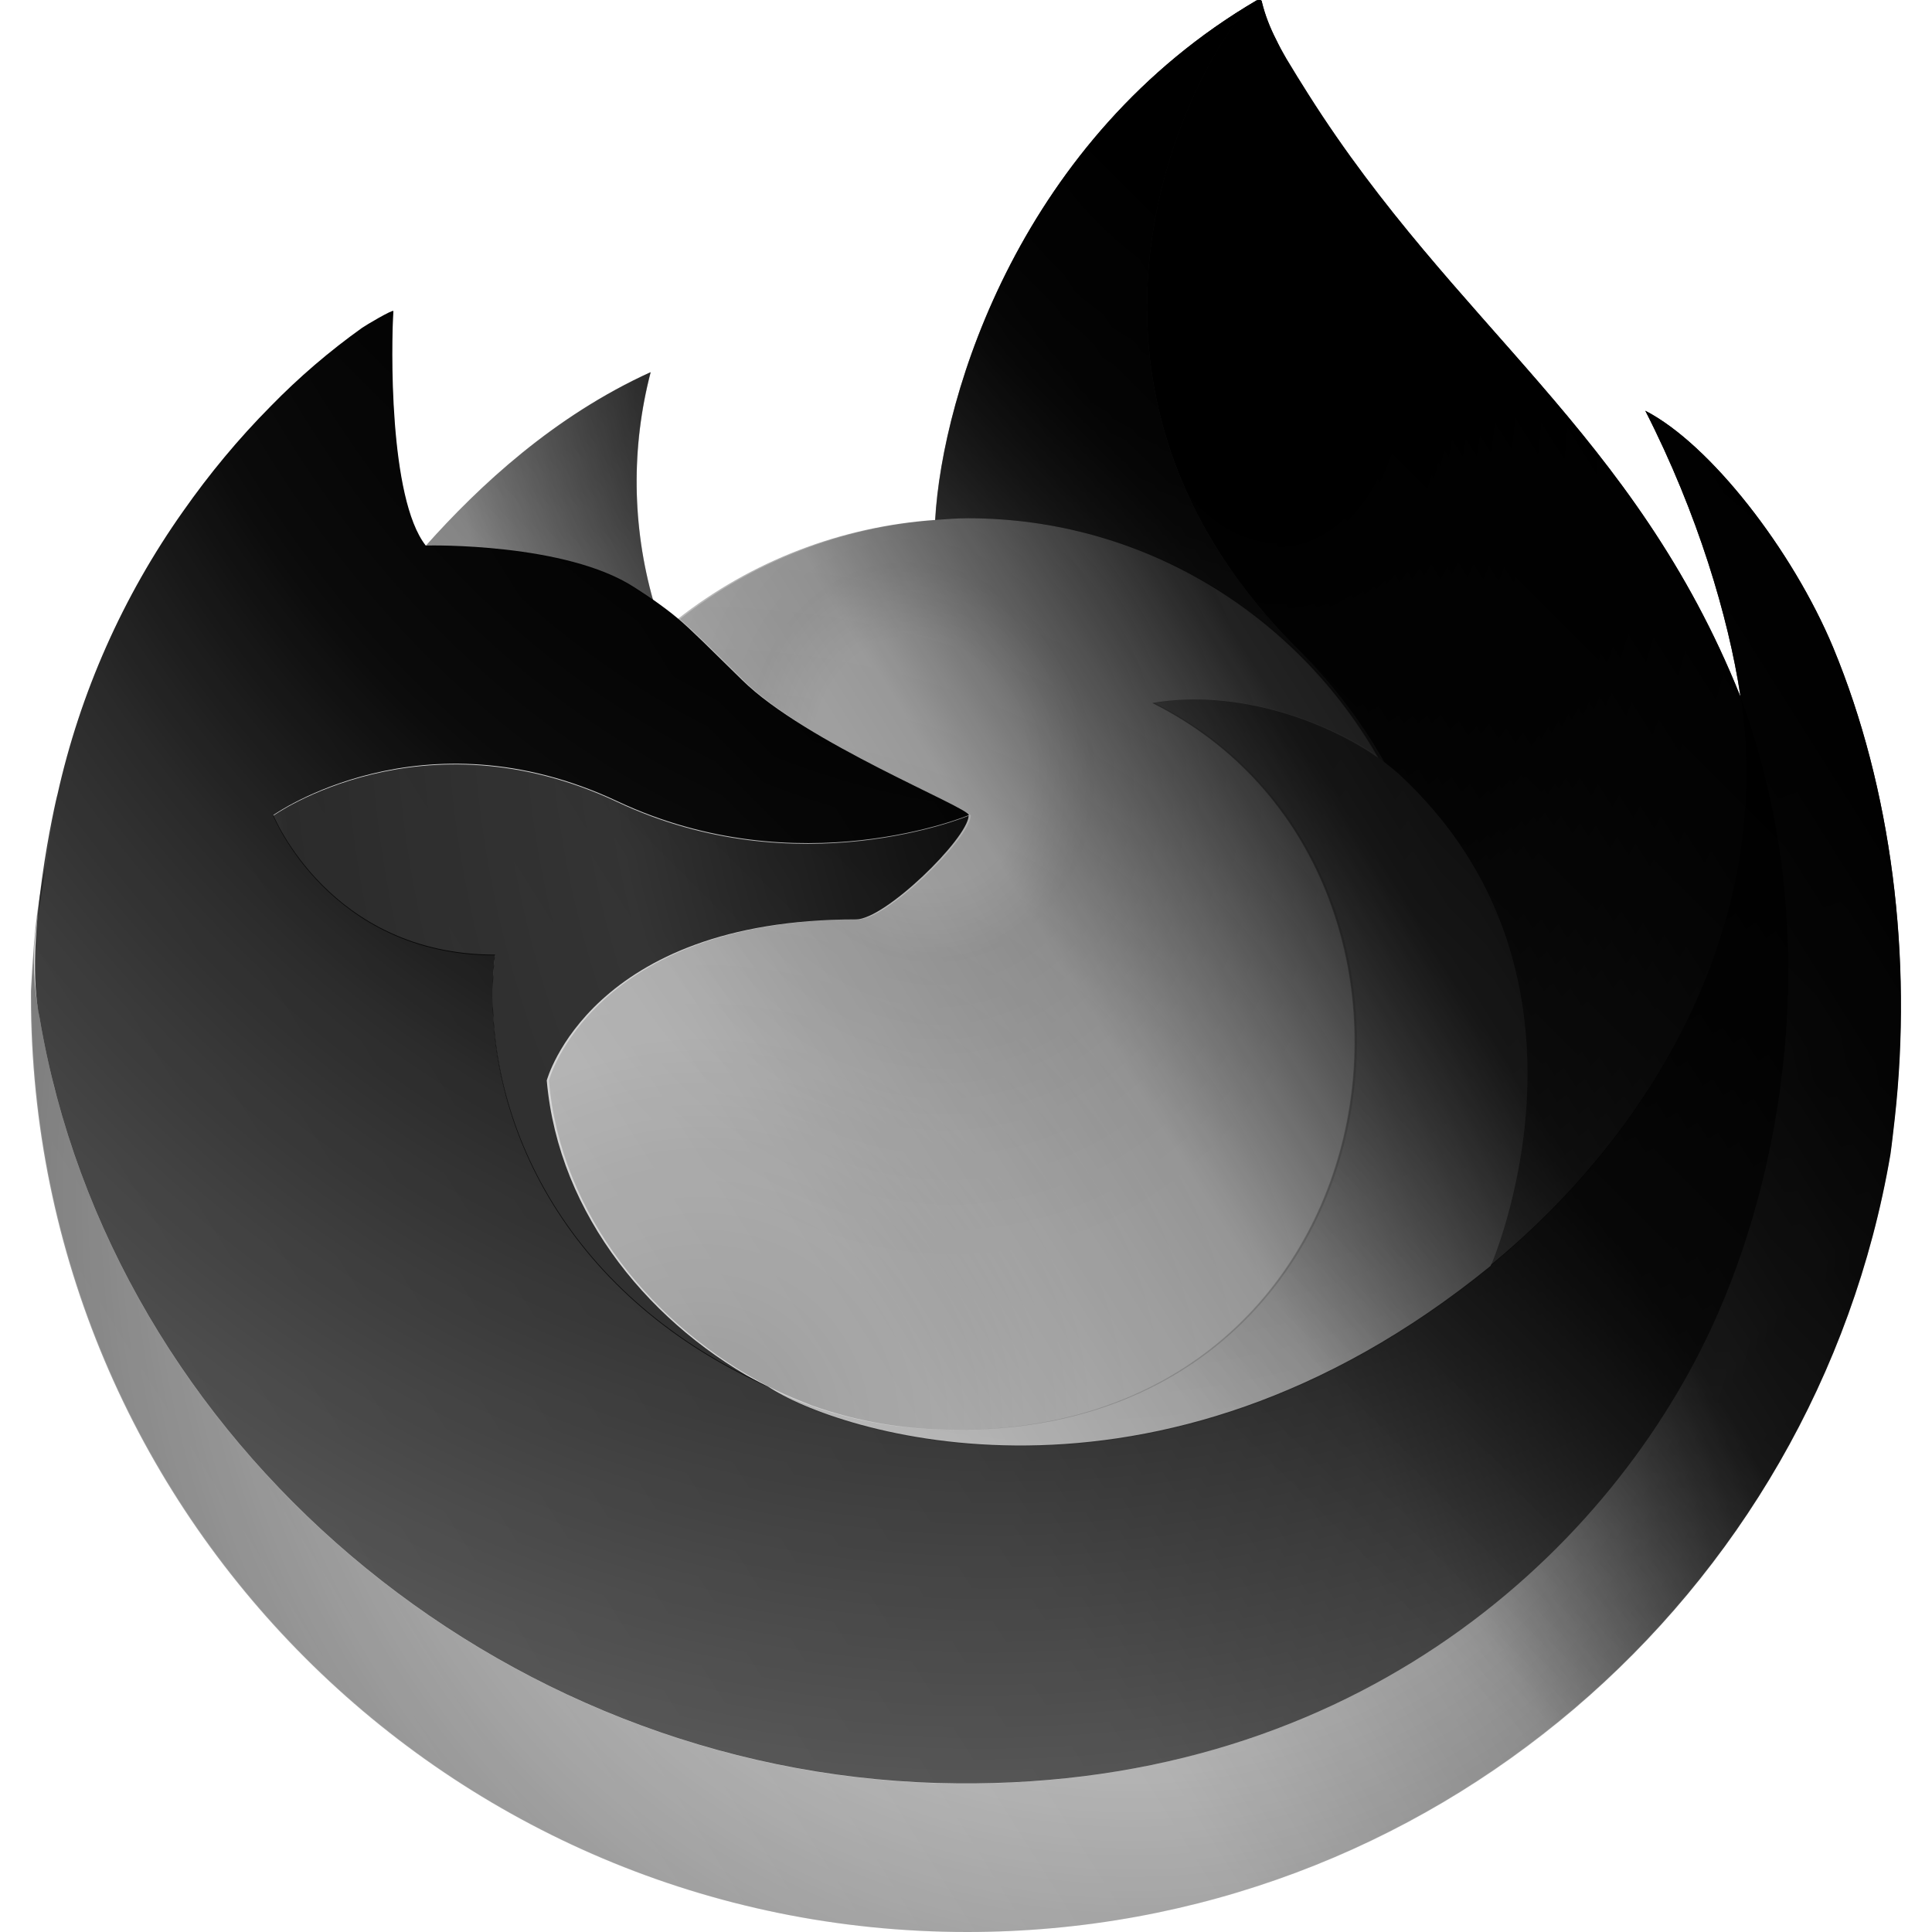
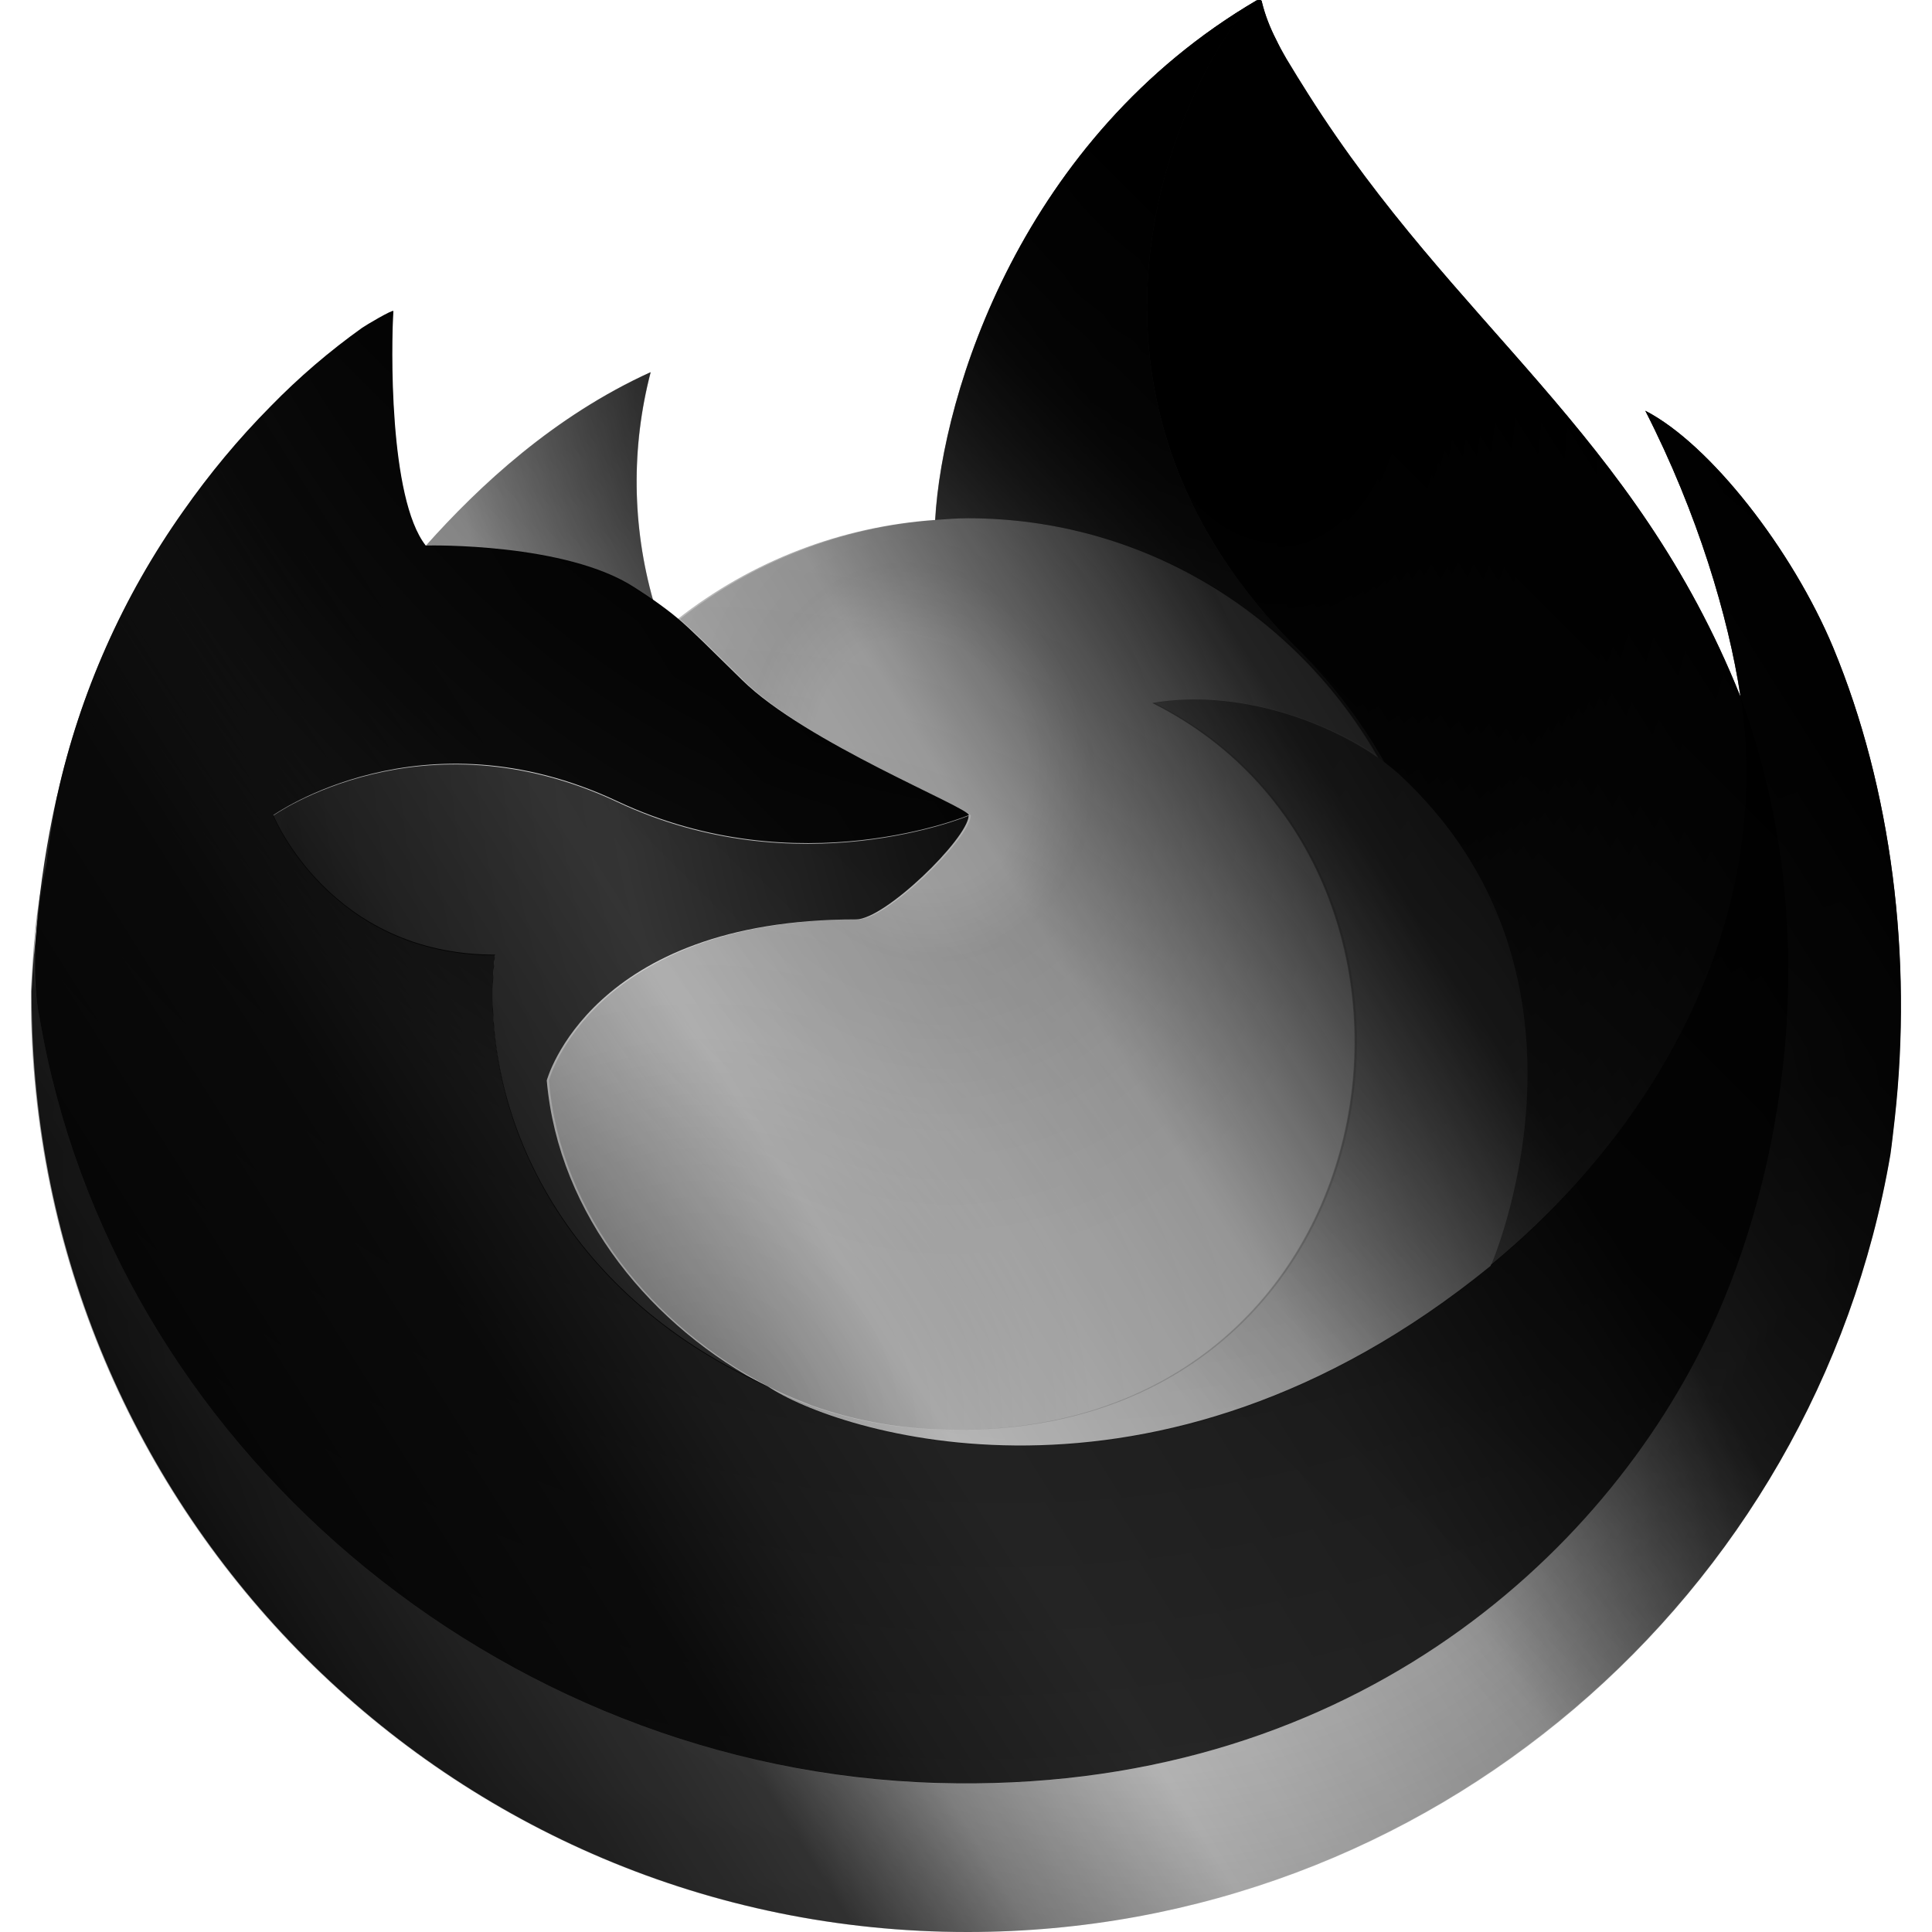
<svg xmlns="http://www.w3.org/2000/svg" viewBox="0 0 24 24">
  <g transform="scale(0.3)">
    <defs>
      <linearGradient id="a" x1="74.808" x2="7.74" y1="738.545" y2="780.792" gradientTransform="translate(0 -718)" gradientUnits="userSpaceOnUse">
        <stop offset="0" stop-color="currentColor" stop-opacity="1" />
        <stop offset=".13" stop-color="currentColor" stop-opacity=".95" />
        <stop offset=".29" stop-color="currentColor" stop-opacity=".85" />
        <stop offset=".46" stop-color="currentColor" stop-opacity=".32" />
        <stop offset=".64" stop-color="currentColor" stop-opacity=".18" />
-         <stop offset=".82" stop-color="currentColor" stop-opacity=".15" />
-         <stop offset="1" stop-color="currentColor" stop-opacity=".12" />
+         <stop offset=".74" stop-color="currentColor" stop-opacity=".4" />
+         <stop offset=".82" stop-color="currentColor" stop-opacity=".75" />
+         <stop offset="1" stop-color="currentColor" stop-opacity=".9" />
      </linearGradient>
      <radialGradient id="b" cx="-711.744" cy="-14.957" r="1.333" gradientTransform="matrix(-23.5301 55.8694 -59 -24.8486 -17564.713 39405.77)" gradientUnits="userSpaceOnUse">
        <stop offset="0" stop-color="currentColor" stop-opacity=".4" />
        <stop offset=".65" stop-color="currentColor" stop-opacity=".1" />
      </radialGradient>
      <radialGradient id="c" cx="-705.934" cy="12.062" r="1.333" gradientTransform="translate(42793.129 -680.7689) scale(60.5531)" gradientUnits="userSpaceOnUse">
        <stop offset=".25" stop-color="currentColor" stop-opacity="0" />
        <stop offset=".42" stop-color="currentColor" stop-opacity=".18" />
        <stop offset=".73" stop-color="currentColor" stop-opacity=".55" />
        <stop offset=".94" stop-color="currentColor" stop-opacity=".8" />
      </radialGradient>
      <radialGradient id="d" cx="-701.254" cy="16.393" r="1.333" gradientTransform="translate(30752.75 -719.2598) scale(43.7736)" gradientUnits="userSpaceOnUse">
        <stop offset=".18" stop-color="currentColor" stop-opacity="1" />
        <stop offset=".33" stop-color="currentColor" stop-opacity=".85" />
        <stop offset=".37" stop-color="currentColor" stop-opacity=".8" />
        <stop offset=".41" stop-color="currentColor" stop-opacity=".7" />
        <stop offset=".48" stop-color="currentColor" stop-opacity=".55" />
        <stop offset=".56" stop-color="currentColor" stop-opacity=".42" />
        <stop offset=".63" stop-color="currentColor" stop-opacity=".35" />
        <stop offset=".69" stop-color="currentColor" stop-opacity=".3" />
        <stop offset=".74" stop-color="currentColor" stop-opacity=".28" />
      </radialGradient>
      <radialGradient id="e" cx="-692.835" cy="25.393" r="1.333" gradientTransform="translate(20022.398 -673.6136) scale(28.8575)" gradientUnits="userSpaceOnUse">
        <stop offset=".07" stop-color="currentColor" stop-opacity=".18" />
        <stop offset=".13" stop-color="currentColor" stop-opacity=".16" />
        <stop offset=".21" stop-color="currentColor" stop-opacity=".14" />
        <stop offset=".3" stop-color="currentColor" stop-opacity=".12" />
        <stop offset=".39" stop-color="currentColor" stop-opacity=".09" />
        <stop offset=".42" stop-color="currentColor" stop-opacity=".08" />
        <stop offset=".74" stop-color="currentColor" stop-opacity=".05" />
        <stop offset=".97" stop-color="currentColor" stop-opacity=".03" />
      </radialGradient>
      <radialGradient id="f" cx="-683.145" cy="48.979" r="1.333" gradientTransform="matrix(14.8399 -3.6717 4.3134 17.4334 9964.723 -3330.59)" gradientUnits="userSpaceOnUse">
        <stop offset=".22" stop-color="currentColor" stop-opacity=".08" />
        <stop offset=".34" stop-color="currentColor" stop-opacity=".14" />
        <stop offset=".44" stop-color="currentColor" stop-opacity=".13" />
        <stop offset=".57" stop-color="currentColor" stop-opacity=".11" />
        <stop offset=".64" stop-color="currentColor" stop-opacity=".1" />
        <stop offset=".86" stop-color="currentColor" stop-opacity=".08" />
      </radialGradient>
      <radialGradient id="g" cx="-682.791" cy="34.773" r="1.333" gradientTransform="translate(14209.358 -707.9966) scale(20.7439)" gradientUnits="userSpaceOnUse">
        <stop offset=".03" stop-color="currentColor" stop-opacity="1" />
        <stop offset=".62" stop-color="currentColor" stop-opacity=".8" />
        <stop offset=".72" stop-color="currentColor" stop-opacity=".65" />
        <stop offset=".93" stop-color="currentColor" stop-opacity=".4" />
        <stop offset="1" stop-color="currentColor" stop-opacity=".3" />
      </radialGradient>
      <radialGradient id="h" cx="-711.743" cy="-13.057" r="1.333" gradientTransform="matrix(-18.9321 82.9278 -65.0914 -14.8601 -14274.707 58808.965)" gradientUnits="userSpaceOnUse">
        <stop offset=".2" stop-color="currentColor" stop-opacity=".85" />
        <stop offset=".29" stop-color="currentColor" stop-opacity=".92" />
        <stop offset=".41" stop-color="currentColor" stop-opacity="1" />
        <stop offset=".54" stop-color="currentColor" stop-opacity=".95" />
-         <stop offset=".64" stop-color="currentColor" stop-opacity=".8" />
-         <stop offset=".94" stop-color="currentColor" stop-opacity=".5" />
+         <stop offset=".64" stop-color="currentColor" stop-opacity=".85" />
+         <stop offset=".94" stop-color="currentColor" stop-opacity=".8" />
      </radialGradient>
      <radialGradient id="i" cx="-705.744" cy="-15.307" r="1.333" gradientTransform="matrix(6.8048 64.4667 -42.375 4.4729 4206.154 45579.98)" gradientUnits="userSpaceOnUse">
        <stop offset=".09" stop-color="currentColor" stop-opacity="1" />
        <stop offset=".14" stop-color="currentColor" stop-opacity=".9" />
        <stop offset=".26" stop-color="currentColor" stop-opacity=".8" />
        <stop offset=".29" stop-color="currentColor" stop-opacity=".7" />
        <stop offset=".4" stop-color="currentColor" stop-opacity=".55" />
        <stop offset=".5" stop-color="currentColor" stop-opacity=".42" />
        <stop offset=".59" stop-color="currentColor" stop-opacity=".35" />
        <stop offset=".67" stop-color="currentColor" stop-opacity=".3" />
        <stop offset=".74" stop-color="currentColor" stop-opacity=".28" />
      </radialGradient>
      <radialGradient id="j" cx="-704.783" cy="13.103" r="1.333" gradientTransform="translate(38982.238 -700.314) scale(55.2472)" gradientUnits="userSpaceOnUse">
        <stop offset="0" stop-color="currentColor" stop-opacity=".25" />
        <stop offset=".12" stop-color="currentColor" stop-opacity=".22" />
        <stop offset=".25" stop-color="currentColor" stop-opacity=".18" />
        <stop offset=".34" stop-color="currentColor" stop-opacity=".18" />
        <stop offset=".78" stop-color="currentColor" stop-opacity=".05" />
      </radialGradient>
      <radialGradient id="k" cx="-705.819" cy="12.014" r="1.333" gradientTransform="translate(42655.824 -697.0847) scale(60.3433)" gradientUnits="userSpaceOnUse">
        <stop offset=".19" stop-color="currentColor" stop-opacity="1" />
        <stop offset=".49" stop-color="currentColor" stop-opacity=".75" />
        <stop offset=".66" stop-color="currentColor" stop-opacity=".8" />
        <stop offset=".7" stop-color="currentColor" stop-opacity=".65" />
        <stop offset=".79" stop-color="currentColor" stop-opacity=".5" />
        <stop offset=".91" stop-color="currentColor" stop-opacity=".3" />
      </radialGradient>
      <linearGradient id="l" x1="70.023" x2="15.276" y1="730.068" y2="784.815" gradientTransform="translate(0 -718)" gradientUnits="userSpaceOnUse">
        <stop offset="0" stop-color="currentColor" stop-opacity=".7" />
        <stop offset=".61" stop-color="currentColor" stop-opacity="0" />
      </linearGradient>
    </defs>
    <path fill="url(#a)" d="M75.91 26.82c-1.69-4.05-5.1-8.43-7.78-9.81 2.18 4.27 3.44 8.56 3.93 11.76v.06C67.68 17.91 60.24 13.51 54.17 3.92c-.31-.49-.61-.97-.92-1.49-.17-.29-.3-.55-.42-.8-.25-.49-.45-1-.58-1.53 0-.03-.01-.05-.02-.07-.02-.02-.04-.03-.06-.03-.02-.01-.05-.01-.07 0l-.02.01c-.01 0-.02.01-.03.01l.01-.02c-9.74 5.7-13.04 16.25-13.34 21.53-3.89.27-7.61 1.7-10.67 4.11-.32-.27-.66-.52-1-.76-.88-3.09-.92-6.36-.11-9.47-3.98 1.81-7.08 4.68-9.33 7.21h.01c-1.54-1.95-1.43-8.37-1.34-9.71-.02-.08-1.15.59-1.29.69-1.36.97-2.62 2.05-3.79 3.25-1.33 1.34-2.54 2.8-3.62 4.34-2.5 3.53-4.27 7.52-5.21 11.74-.02.08-.03.17-.05.26-.07.34-.34 2.05-.38 2.42v.08c-.34 1.76-.55 3.55-.63 5.35v.2C1.31 62.65 18.66 80 40.07 80c19.17 0 35.09-13.92 38.21-32.2.07-.49.12-.99.18-1.49.74-6.66-.13-13.65-2.55-19.49zM31.23 57.16c.18.09.35.18.54.26l.03.02c-.19-.09-.38-.19-.57-.28zm40.84-28.31v-.04.04z" />
    <path fill="url(#b)" d="M75.91 26.82c-1.69-4.05-5.1-8.43-7.78-9.81 2.18 4.27 3.44 8.56 3.93 11.76v.08c3.66 9.91 1.66 20-1.21 26.16-4.44 9.53-15.2 19.3-32.02 18.83-18.18-.52-34.2-14.01-37.19-31.69-.55-2.79 0-4.2.27-6.46-.33 1.74-.46 2.25-.63 5.35v.2C1.28 62.65 18.63 80 40.04 80c19.17 0 35.09-13.92 38.21-32.2.07-.5.12-.99.18-1.49.77-6.66-.1-13.65-2.52-19.49z" />
    <path fill="url(#c)" d="M75.91 26.82c-1.69-4.05-5.1-8.43-7.78-9.81 2.18 4.27 3.44 8.56 3.93 11.76v.08c3.66 9.91 1.66 20-1.21 26.16-4.44 9.53-15.2 19.3-32.02 18.83-18.18-.52-34.2-14.01-37.19-31.69-.55-2.79 0-4.2.27-6.46-.33 1.74-.46 2.25-.63 5.35v.2C1.28 62.65 18.63 80 40.04 80c19.17 0 35.09-13.92 38.21-32.2.07-.5.12-.99.18-1.49.77-6.66-.1-13.65-2.52-19.49z" />
    <path fill="url(#d)" d="m57.08 31.38.24.18c-.97-1.73-2.18-3.31-3.6-4.7C41.67 14.81 50.56.73 52.06.02l.01-.02c-9.74 5.7-13.04 16.25-13.34 21.53.45-.03.9-.07 1.36-.07 7.27 0 13.6 3.99 16.99 9.92z" />
    <path fill="url(#e)" d="M40.2 33.78c-.06.96-3.47 4.29-4.66 4.29-11.02 0-12.81 6.67-12.81 6.67.49 5.62 4.4 10.24 9.13 12.69.22.11.43.21.65.31.38.17.76.32 1.14.47 1.62.57 3.32.9 5.04.97 19.32.91 23.06-23.1 9.12-30.07 3.57-.62 7.28.82 9.35 2.27-3.39-5.92-9.72-9.92-16.98-9.92-.46 0-.92.04-1.36.07-3.89.27-7.61 1.7-10.67 4.11.59.5 1.26 1.17 2.66 2.55 2.62 2.59 9.37 5.27 9.39 5.59z" />
    <path fill="url(#f)" d="M40.2 33.78c-.06.96-3.47 4.29-4.66 4.29-11.02 0-12.81 6.67-12.81 6.67.49 5.62 4.4 10.24 9.13 12.69.22.11.43.21.65.31.38.17.76.32 1.14.47 1.62.57 3.32.9 5.04.97 19.32.91 23.06-23.1 9.12-30.07 3.57-.62 7.28.82 9.35 2.27-3.39-5.92-9.72-9.92-16.98-9.92-.46 0-.92.04-1.36.07-3.89.27-7.61 1.7-10.67 4.11.59.5 1.26 1.17 2.66 2.55 2.62 2.59 9.37 5.27 9.39 5.59z" />
    <path fill="url(#g)" d="M26.25 24.35c.31.2.57.37.8.53-.88-3.09-.92-6.36-.11-9.47-3.98 1.81-7.08 4.68-9.33 7.21.19 0 5.82-.11 8.64 1.73z" />
    <path fill="url(#h)" d="M1.64 42.15c2.99 17.67 19.01 31.17 37.2 31.68 16.83.48 27.59-9.29 32.02-18.83 2.87-6.16 4.86-16.24 1.21-26.16v-.08.06c1.37 8.98-3.19 17.67-10.33 23.55l-.02.05C47.81 63.75 34.5 59.25 31.8 57.41c-.18-.09-.37-.18-.56-.28-8.11-3.88-11.46-11.27-10.74-17.6-6.85 0-9.18-5.78-9.18-5.78s6.15-4.38 14.25-.57c7.51 3.53 14.55.57 14.55.57-.01-.32-6.76-3-9.39-5.59-1.41-1.38-2.07-2.05-2.66-2.55-.32-.27-.66-.52-1-.76-.23-.16-.49-.33-.8-.53-2.83-1.84-8.45-1.74-8.63-1.73h-.01c-1.54-1.95-1.43-8.37-1.34-9.71-.02-.08-1.15.59-1.29.69-1.36.97-2.62 2.05-3.79 3.25-1.33 1.34-2.54 2.8-3.62 4.34-2.5 3.53-4.27 7.52-5.21 11.74-.05.11-1.42 6.13-.74 9.25z" />
    <path fill="url(#i)" d="M53.72 26.86c1.41 1.39 2.62 2.97 3.6 4.7.21.16.41.32.58.47 8.79 8.1 4.18 19.55 3.84 20.37 7.14-5.89 11.71-14.58 10.33-23.55-4.38-10.94-11.81-15.34-17.88-24.93-.31-.49-.61-.97-.92-1.49-.17-.29-.31-.55-.43-.8-.25-.49-.45-1-.58-1.53 0-.03-.01-.05-.02-.07-.02-.02-.04-.03-.06-.03-.02-.01-.05-.01-.07 0l-.02.01c-.01 0-.02.01-.03.01-1.5.71-10.39 14.79 1.66 26.84z" />
    <path fill="url(#j)" d="M57.9 32.03c-.17-.15-.37-.31-.58-.47l-.24-.18c-2.07-1.45-5.77-2.89-9.35-2.27 13.94 6.97 10.2 30.97-9.12 30.07-1.72-.07-3.42-.4-5.04-.97-.38-.14-.76-.3-1.14-.47-.22-.1-.44-.2-.65-.31l.03.02c2.7 1.84 16.01 6.33 29.92-4.99l.02-.05c.33-.83 4.93-12.28-3.85-20.38z" />
    <path fill="url(#k)" d="M22.64 44.74s1.79-6.67 12.81-6.67c1.19 0 4.6-3.32 4.66-4.29 0 0-7.05 2.96-14.55-.57-8.1-3.81-14.25.57-14.25.57s2.34 5.78 9.18 5.78c-.72 6.34 2.63 13.72 10.74 17.6.18.09.35.18.54.26-4.73-2.44-8.64-7.07-9.13-12.68z" />
    <path fill="url(#l)" d="M75.91 26.82c-1.69-4.05-5.1-8.43-7.78-9.81 2.18 4.27 3.44 8.56 3.93 11.76v.06C67.68 17.91 60.24 13.51 54.17 3.92c-.31-.49-.61-.97-.92-1.49-.17-.29-.3-.55-.42-.8-.25-.49-.45-1-.58-1.53 0-.03-.01-.05-.02-.07-.02-.02-.04-.03-.06-.03-.02-.01-.05-.01-.07 0l-.02.01c-.01 0-.02.01-.03.01l.01-.02c-9.74 5.7-13.04 16.25-13.34 21.53.45-.03.9-.07 1.36-.07 7.27 0 13.6 4 16.98 9.92-2.07-1.45-5.77-2.89-9.35-2.27 13.94 6.97 10.2 30.97-9.12 30.07-1.72-.07-3.42-.4-5.04-.97-.38-.14-.76-.3-1.14-.47-.22-.1-.44-.2-.65-.31l.03.02c-.18-.09-.37-.18-.56-.28.18.09.35.18.54.26-4.73-2.45-8.65-7.07-9.13-12.68 0 0 1.79-6.67 12.81-6.67 1.19 0 4.6-3.32 4.66-4.29-.01-.32-6.76-3-9.39-5.59-1.41-1.38-2.07-2.05-2.66-2.55-.32-.27-.66-.52-1-.76-.88-3.09-.92-6.36-.11-9.47-3.98 1.81-7.08 4.68-9.33 7.21-1.54-1.95-1.43-8.37-1.34-9.71-.02-.08-1.15.59-1.29.69-1.36.97-2.62 2.05-3.79 3.25-1.33 1.34-2.54 2.8-3.62 4.34-2.5 3.53-4.27 7.52-5.21 11.74-.02.08-.03.17-.05.26-.07.34-.4 2.07-.45 2.44-.3 1.79-.49 3.6-.57 5.41v.2c0 21.41 17.35 38.76 38.76 38.76 19.17 0 35.09-13.92 38.21-32.2.07-.49.12-.99.18-1.49.75-6.67-.12-13.66-2.54-19.5zm-3.84 1.99v.04-.04z" />
  </g>
</svg>
